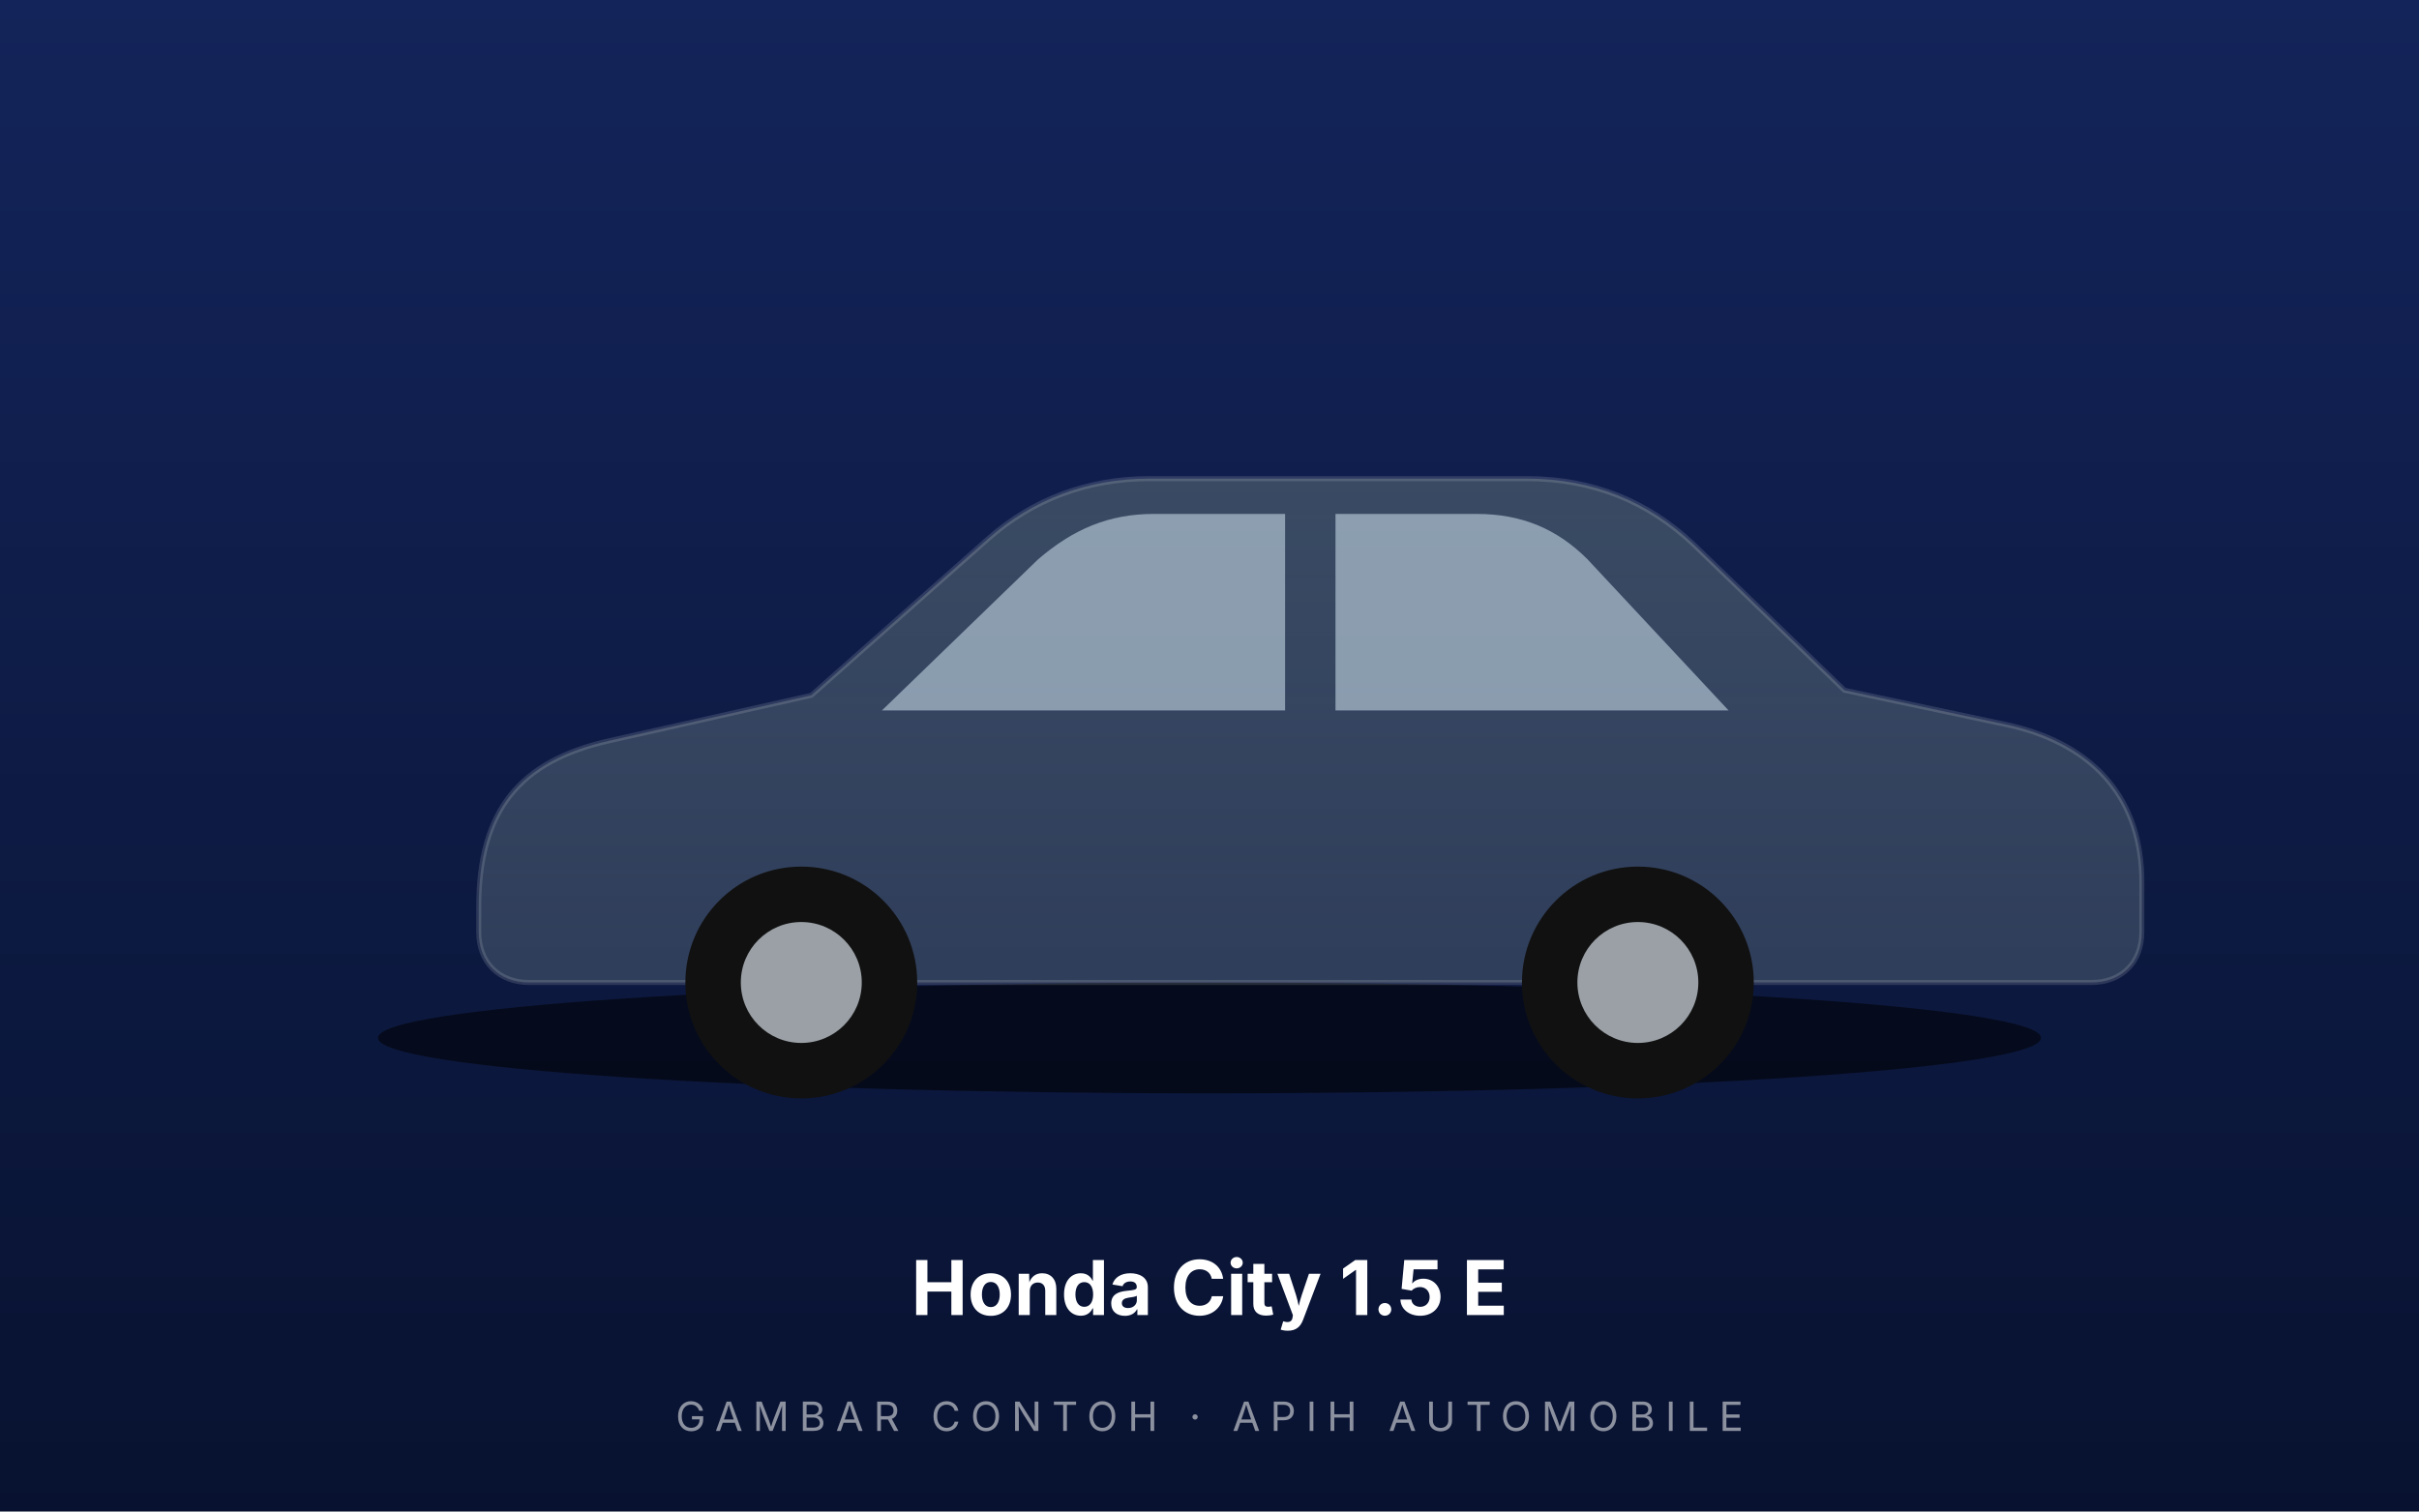
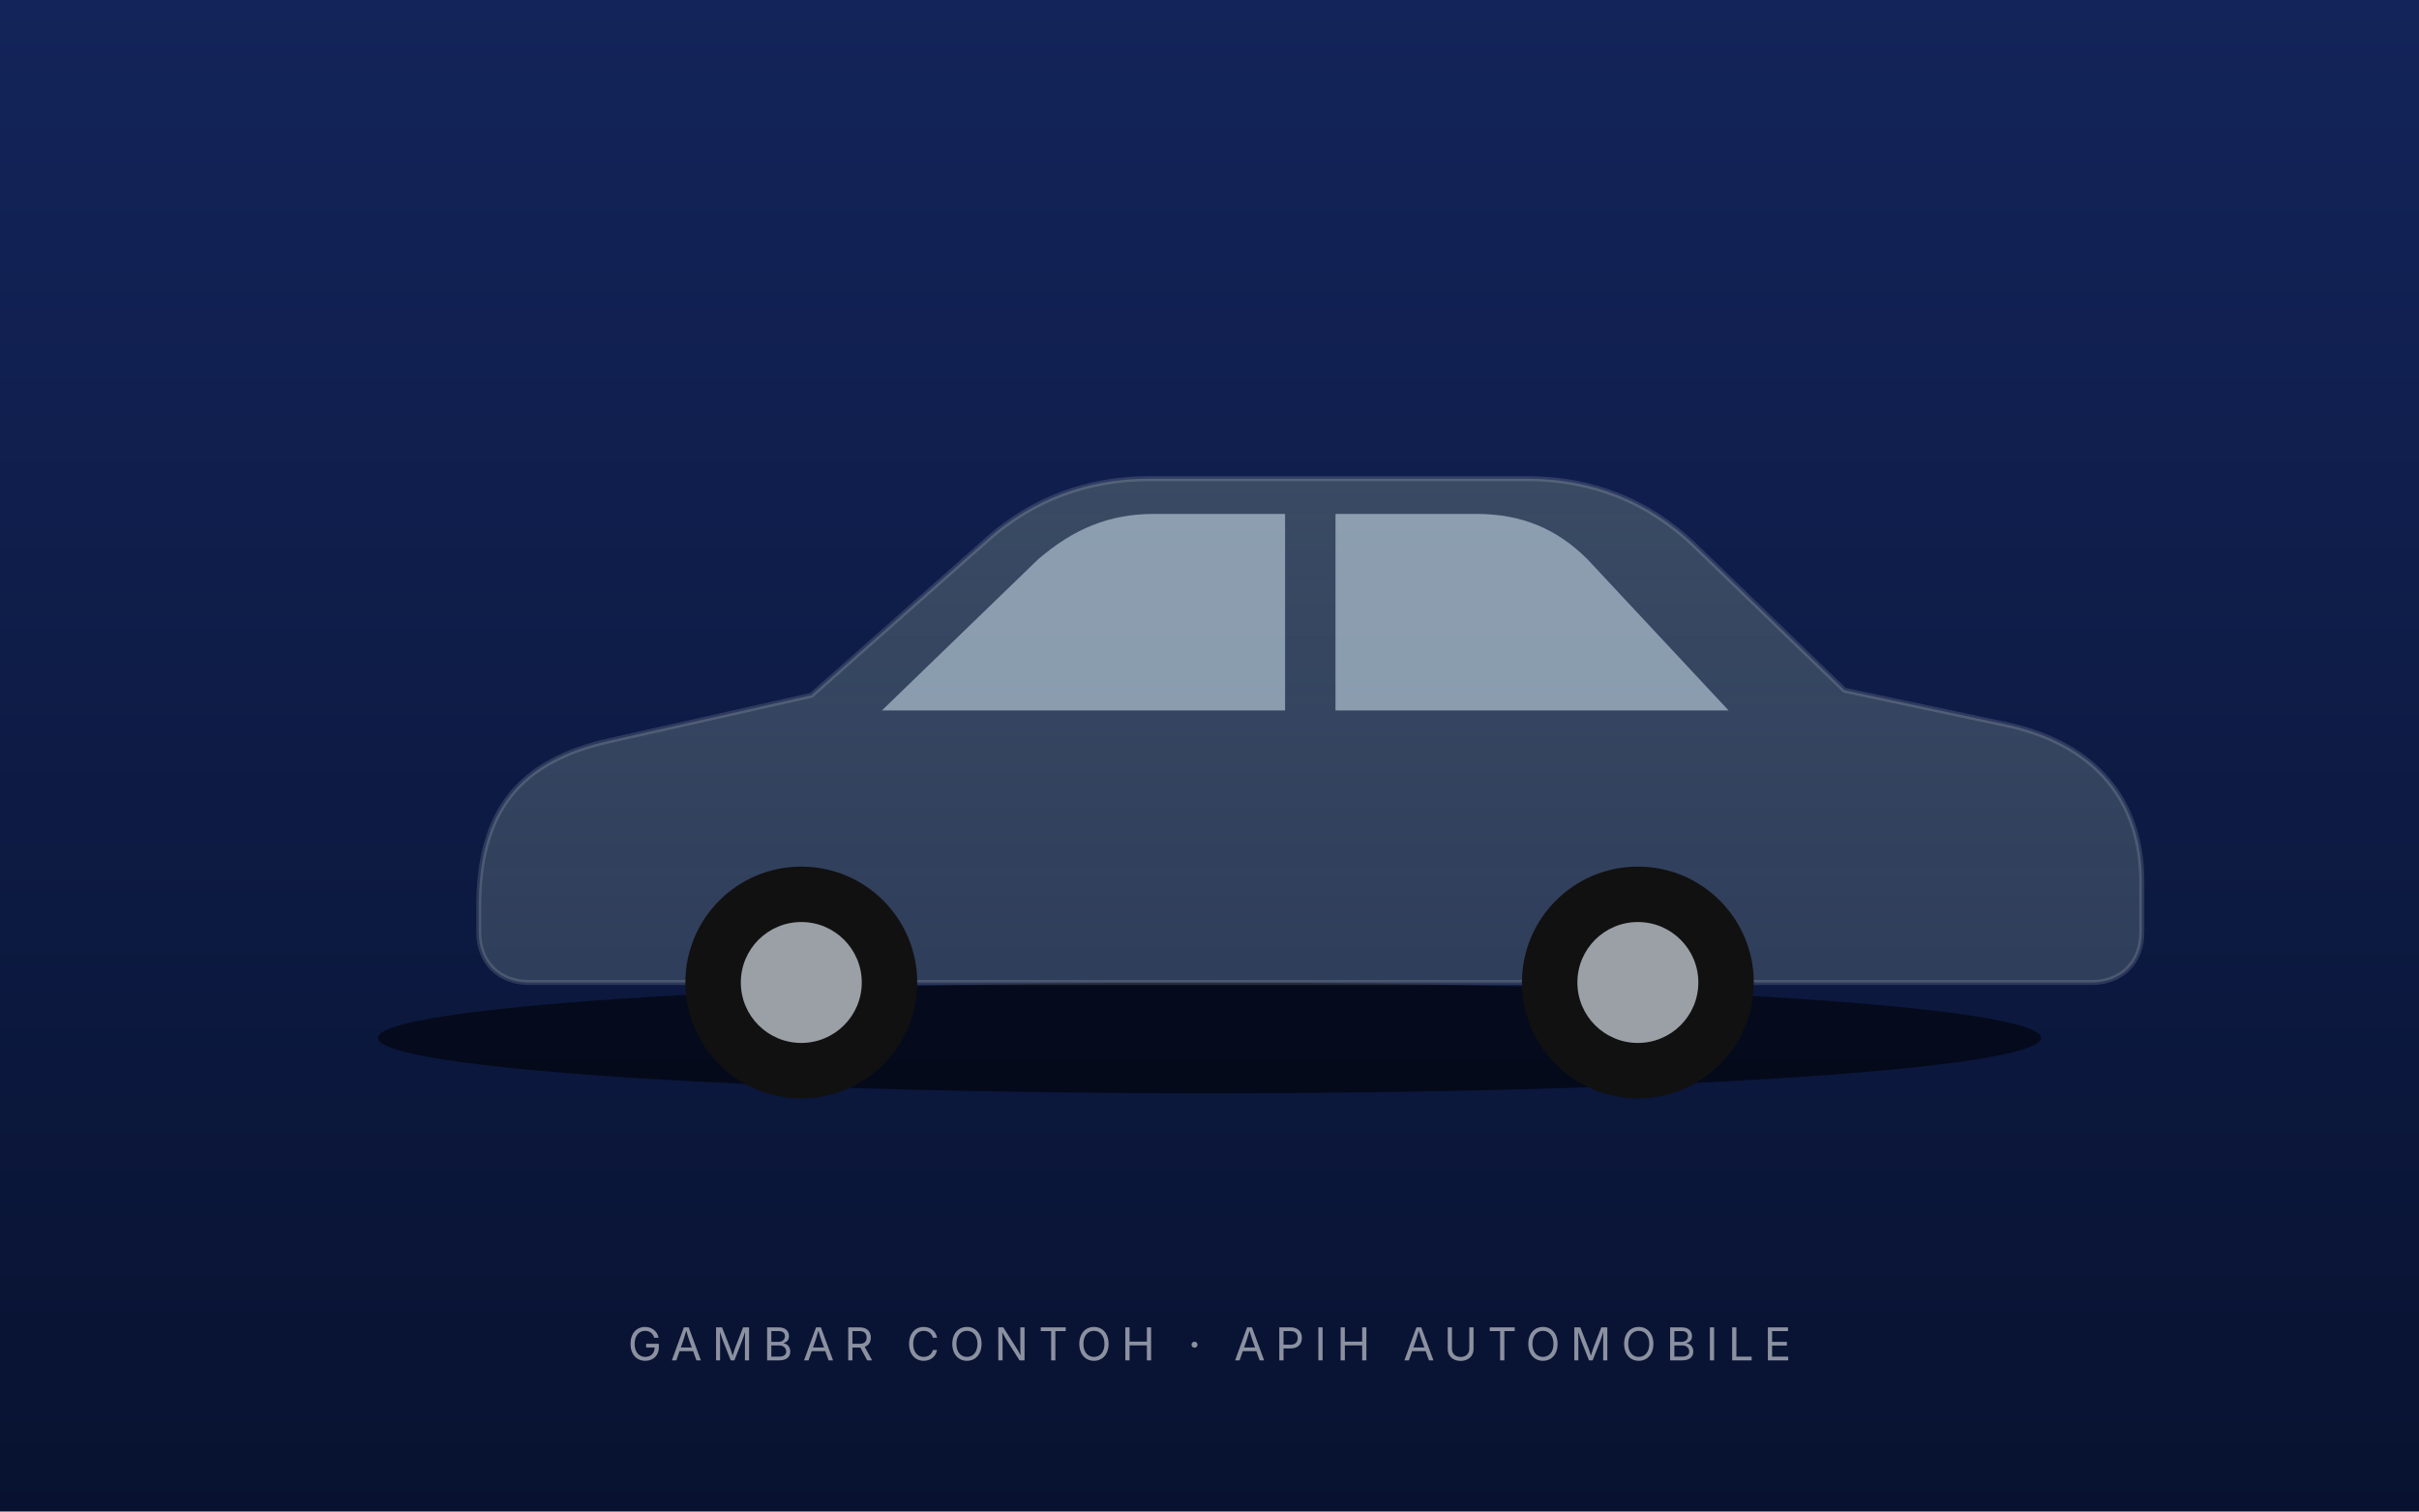
<svg xmlns="http://www.w3.org/2000/svg" viewBox="0 0 960 600">
  <defs>
    <linearGradient id="g" x1="0" y1="0" x2="0" y2="1">
      <stop offset="0" stop-color="#13245a" />
      <stop offset="1" stop-color="#081230" />
    </linearGradient>
    <linearGradient id="c" x1="0" y1="0" x2="0" y2="1">
      <stop offset="0" stop-color="#3a4a63" stop-opacity="1" />
      <stop offset="1" stop-color="#3a4a63" stop-opacity=".75" />
    </linearGradient>
  </defs>
  <rect width="960" height="600" fill="url(#g)" />
  <ellipse cx="480" cy="412" rx="330" ry="22" fill="#000" opacity=".55" />
  <path transform="translate(0,-40)" d="M190 400c0-38 16-58 52-66l80-18 70-62c18-16 40-24 64-24h150c26 0 48 9 66 26l60 58 66 14c34 8 52 30 52 62v20c0 12-8 20-20 20H210c-12 0-20-8-20-20z" fill="url(#c)" stroke="#ffffff22" stroke-width="2" />
  <path transform="translate(0,-40)" d="M412 262c14-12 28-18 46-18h52v78H350zM530 244h56c18 0 32 6 44 18l56 60H530z" fill="#cfe3ef" opacity=".55" />
  <circle cx="318" cy="390" r="46" fill="#111" />
  <circle cx="318" cy="390" r="24" fill="#9aa0a6" />
  <circle cx="650" cy="390" r="46" fill="#111" />
  <circle cx="650" cy="390" r="24" fill="#9aa0a6" />
-   <text x="480" y="522" text-anchor="middle" font-family="Inter,Arial,sans-serif" font-size="30" font-weight="700" fill="#ffffff">Honda City 1.5 E</text>
-   <text x="480" y="80" text-anchor="middle" font-family="Inter,Arial,sans-serif" font-size="22" fill="#ffc61a" />
-   <text x="480" y="568" text-anchor="middle" font-family="Inter,Arial,sans-serif" font-size="16" letter-spacing="4" fill="#ffffff88">GAMBAR CONTOH · APIH AUTOMOBILE</text>
+   <text x="480" y="540" text-anchor="middle" font-family="Inter,Arial,sans-serif" font-size="18" letter-spacing="4" fill="#ffffff88">GAMBAR CONTOH · APIH AUTOMOBILE</text>
</svg>
